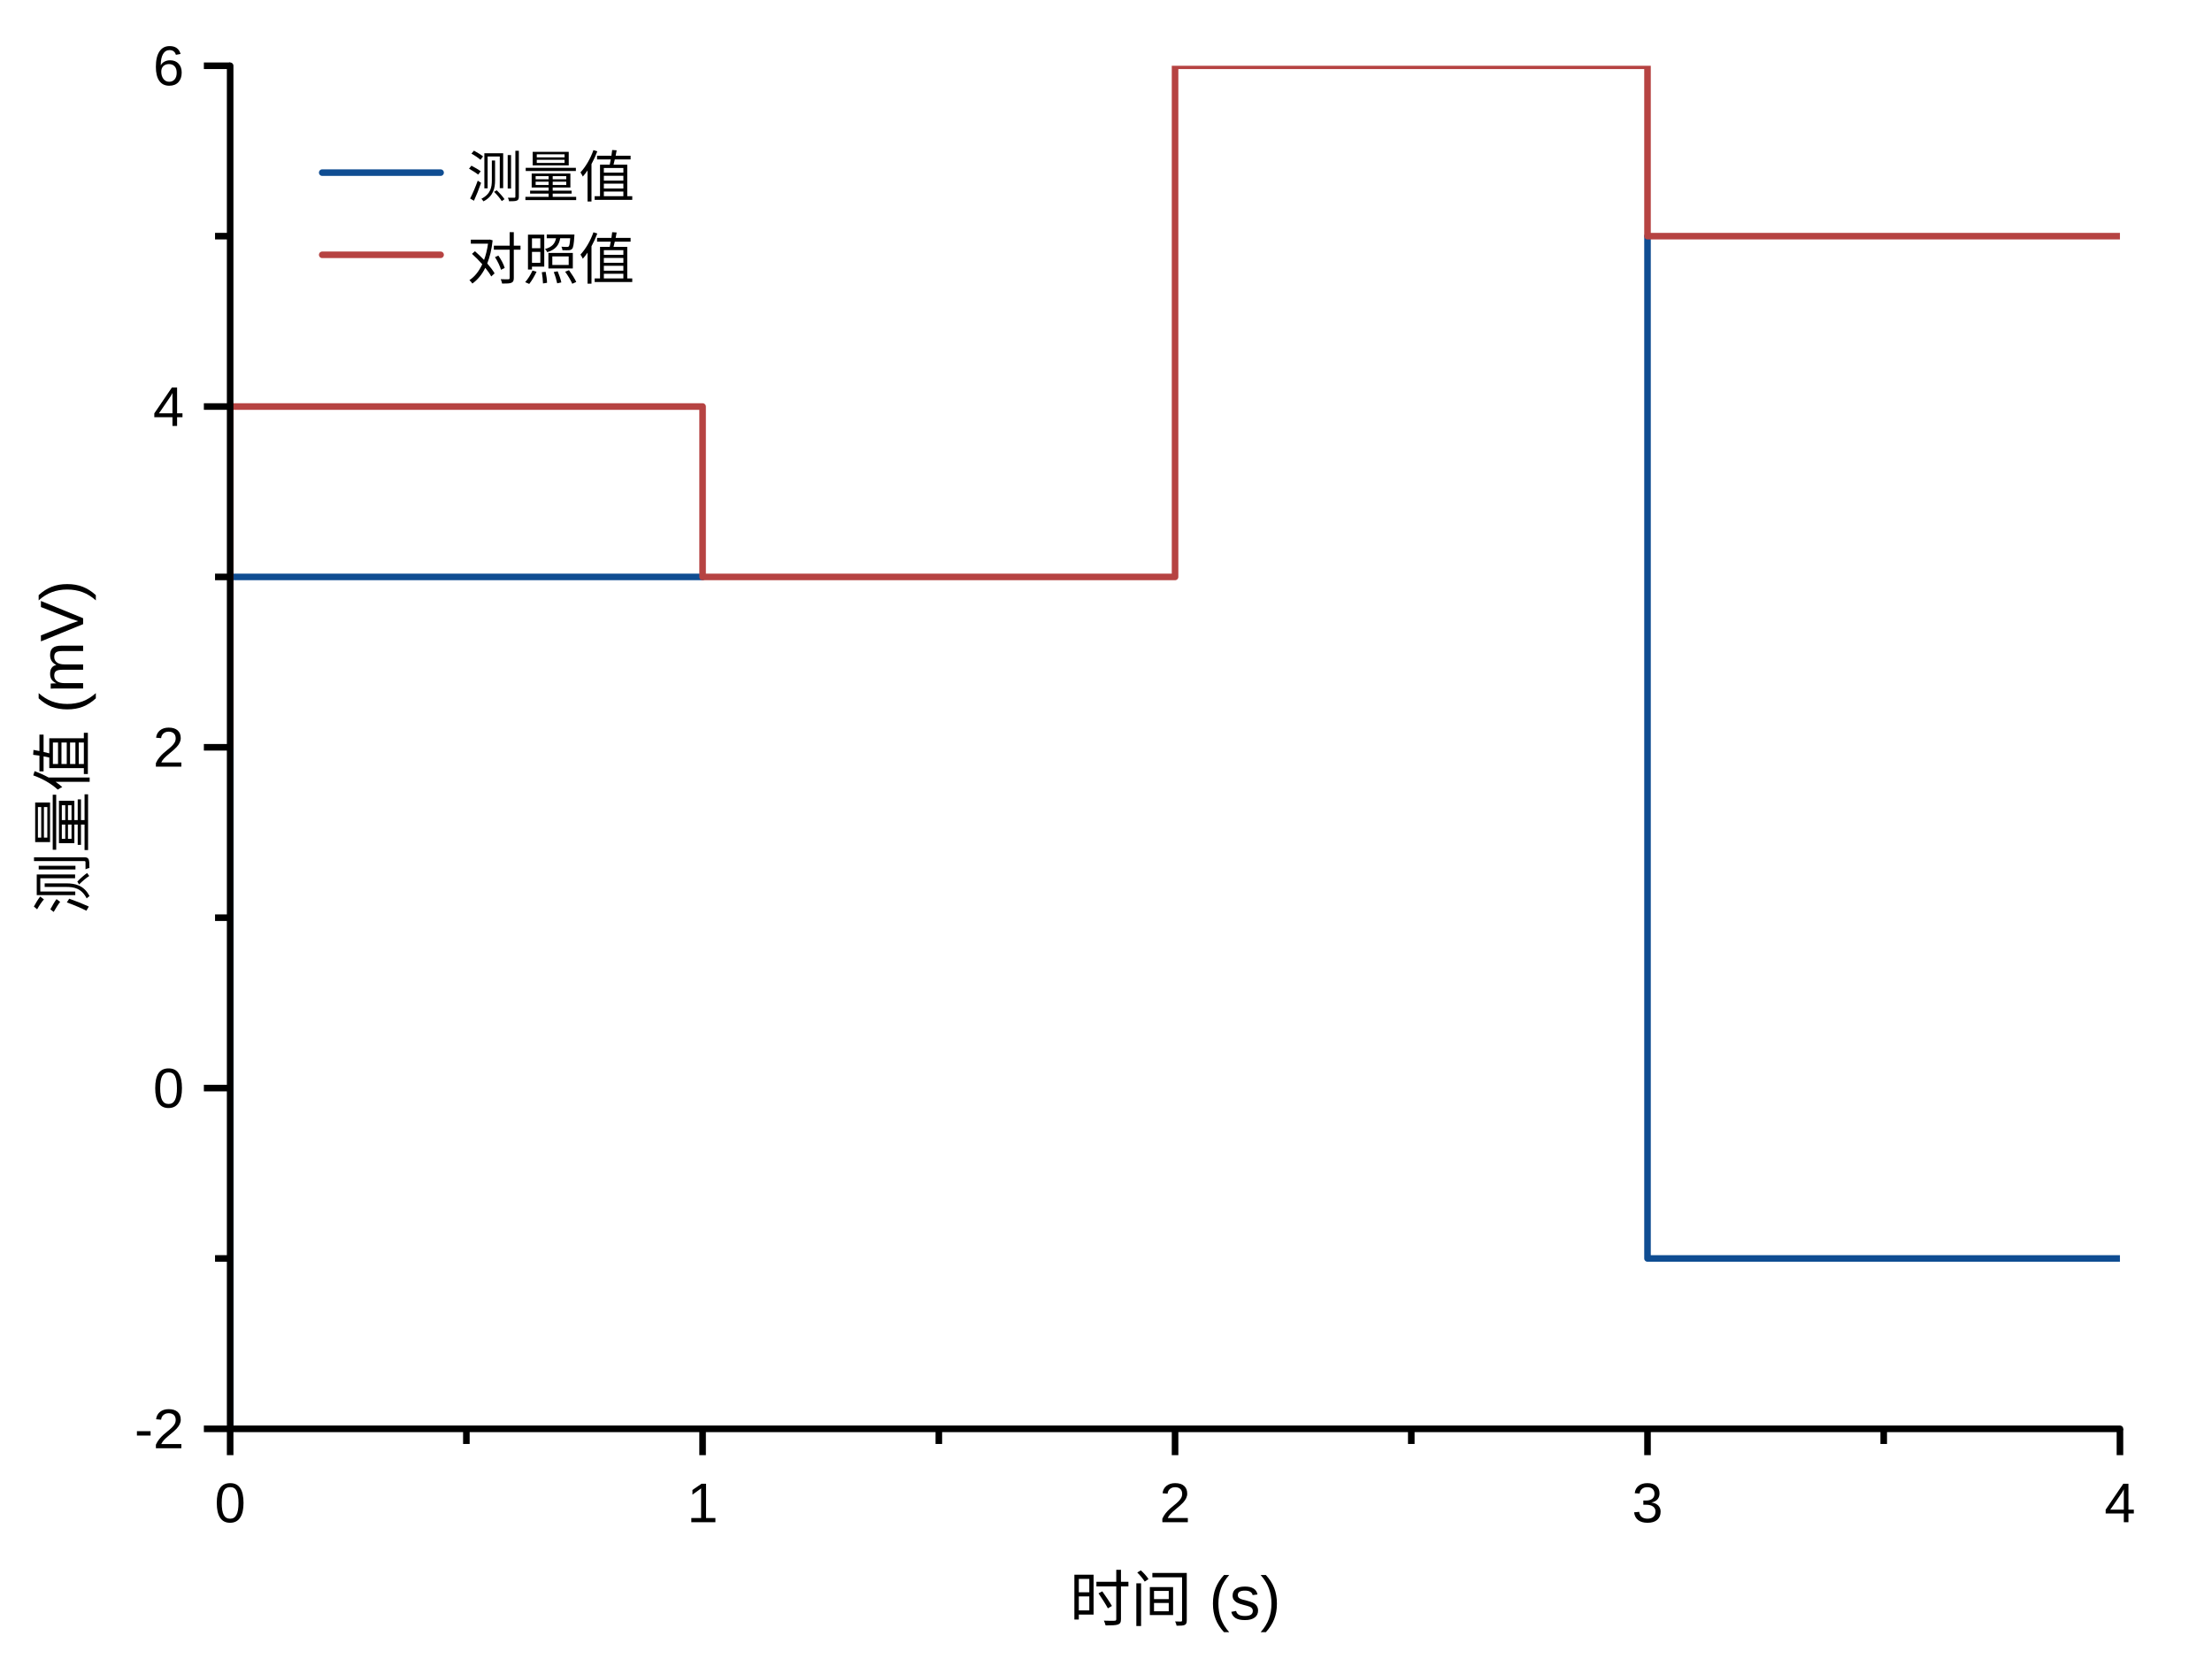
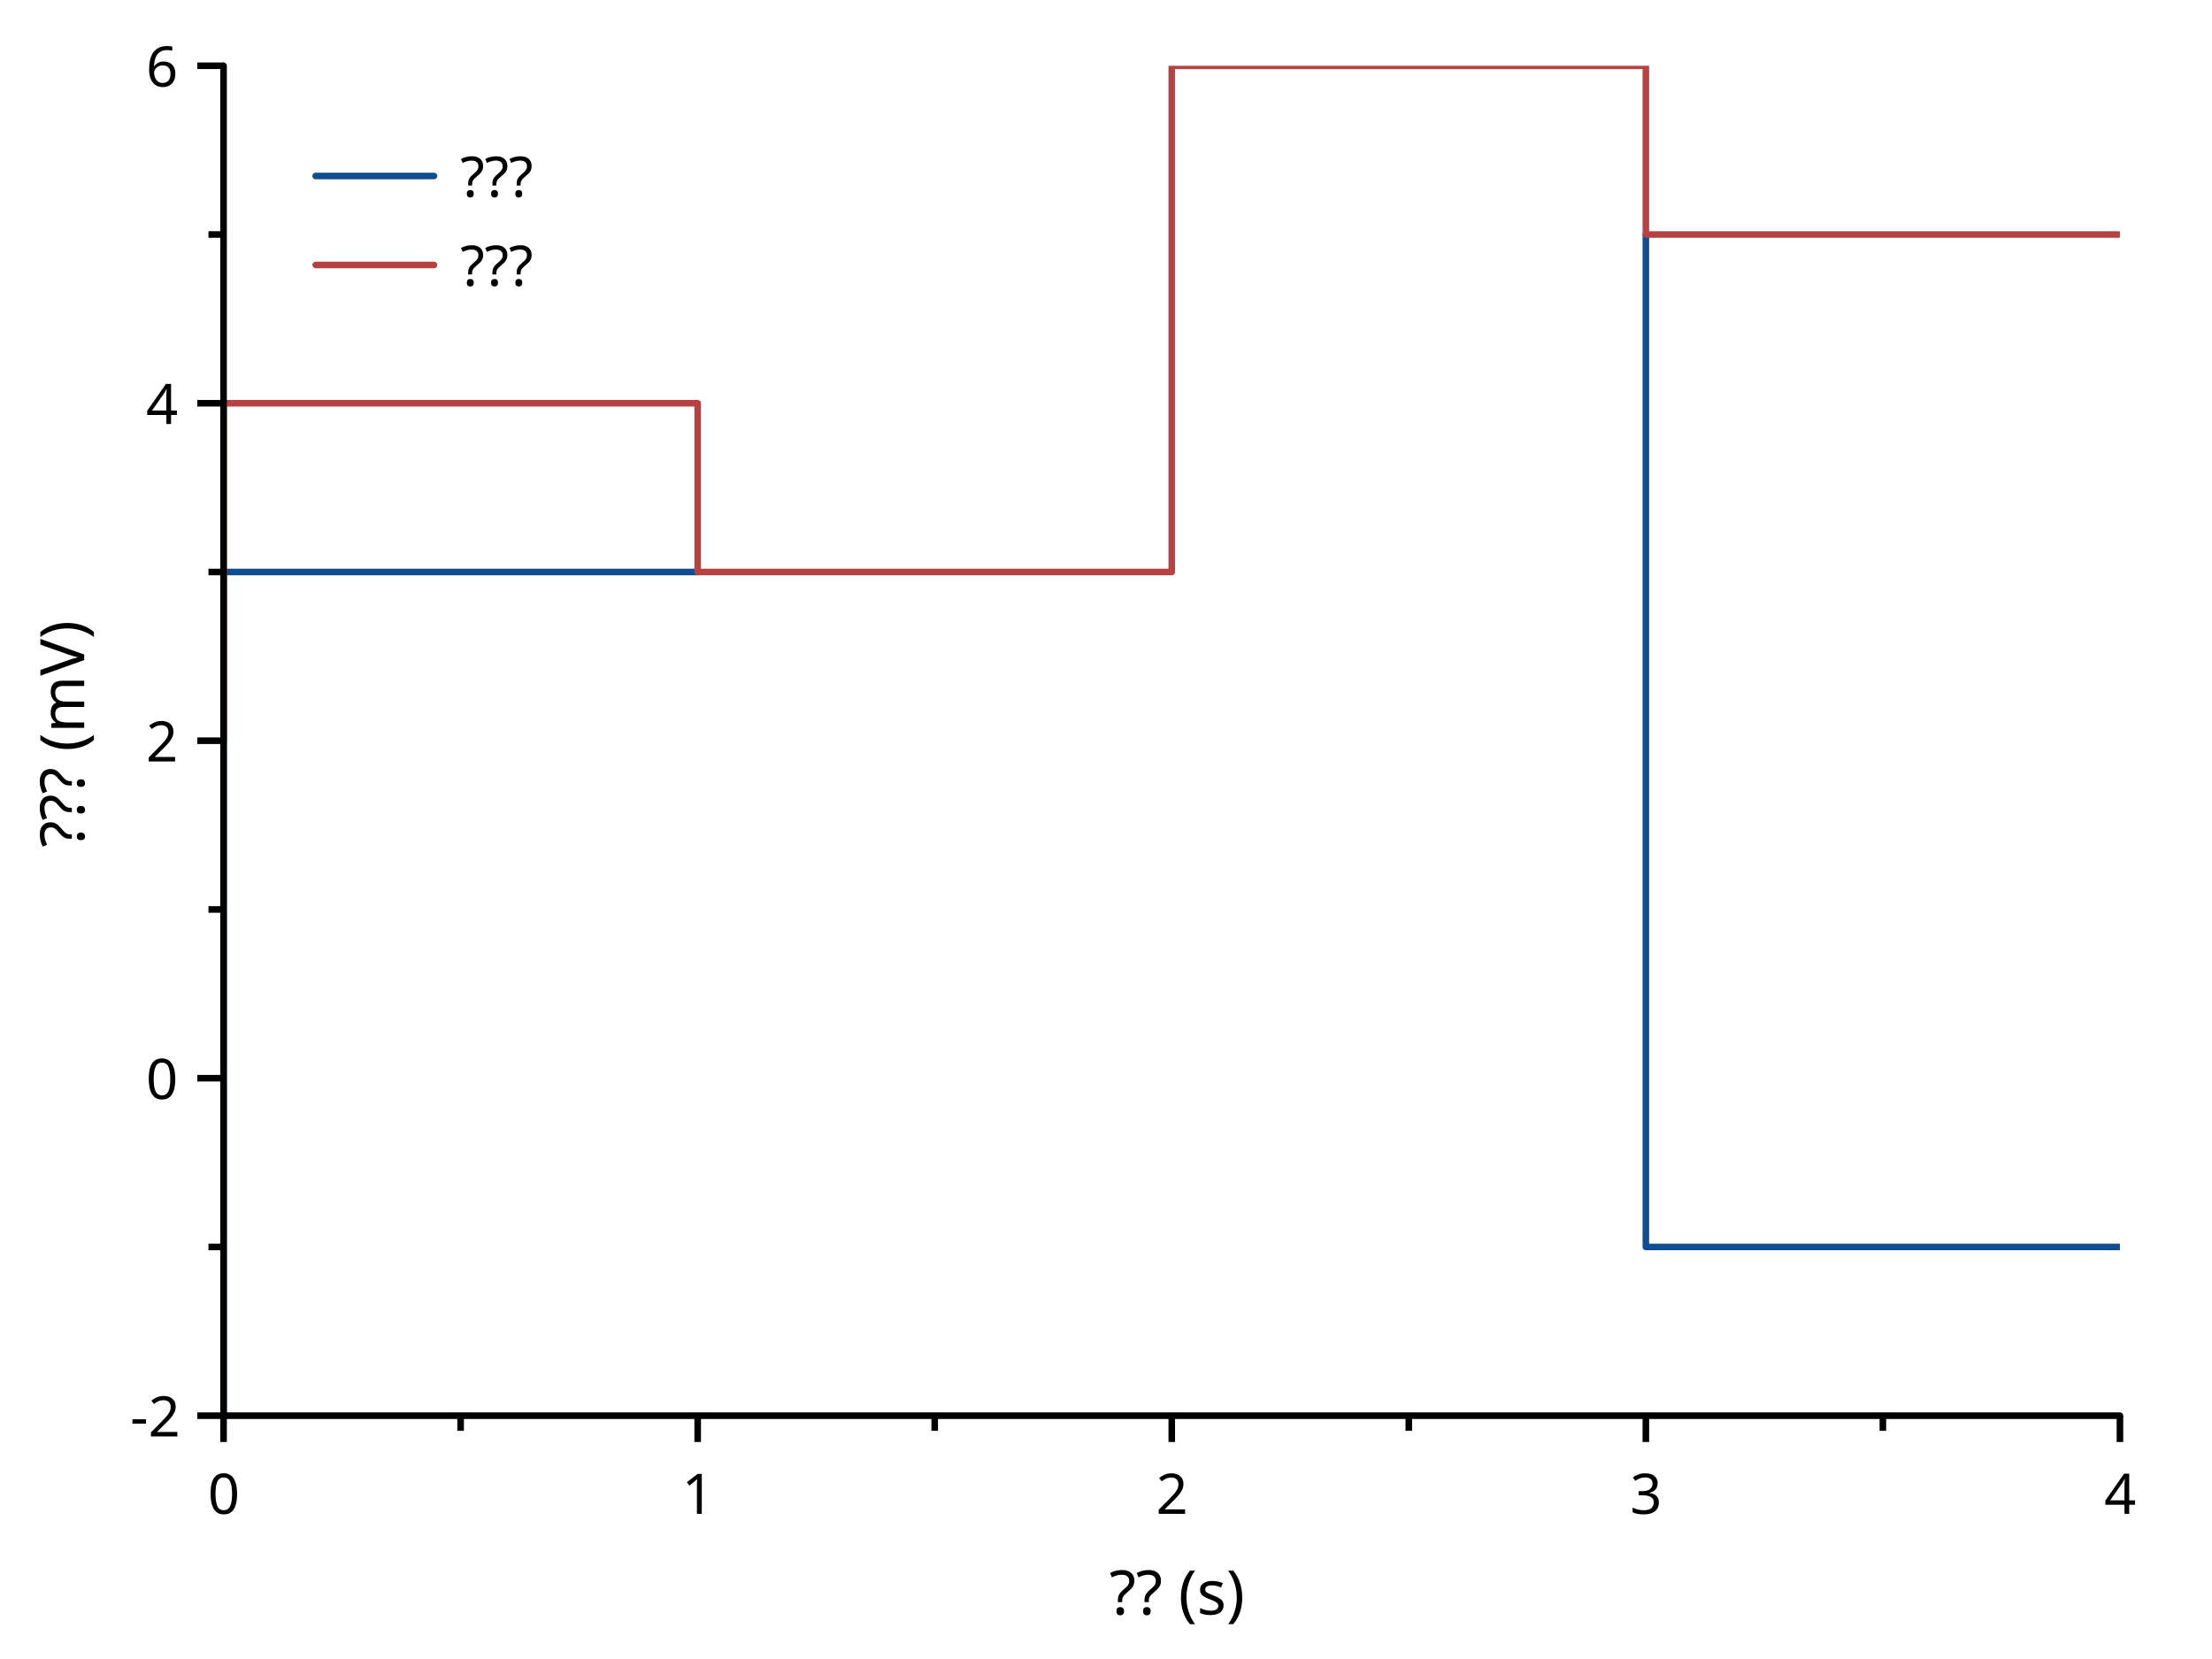
<svg xmlns="http://www.w3.org/2000/svg" width="210mm" height="157.5mm" viewBox="0 0 793.701 595.276" font-family="Arial, 'Microsoft YaHei', 'PingFang SC', 'Noto Sans CJK SC', sans-serif">
  <defs>
    <clipPath id="clip20">
-       <rect x="82.584" y="23.596" width="678.083" height="489.096" />
+       <rect x="80.225" y="23.596" width="680.442" height="484.377" />
    </clipPath>
  </defs>
  <rect x="0.00" y="0.00" width="793.70" height="595.28" fill="#ffffff" />
  <g clip-path="url(#clip20)">
-     <path d="M82.58,512.69L82.58,207.01L252.10,207.01" fill="none" stroke="#0f4d92" stroke-width="2.36" stroke-linejoin="round" stroke-linecap="round" />
-     <path d="M591.15,84.73L591.15,451.55L760.67,451.55" fill="none" stroke="#0f4d92" stroke-width="2.36" stroke-linejoin="round" stroke-linecap="round" />
-     <path d="M82.58,268.14L82.58,145.87L252.10,145.87L252.10,207.01L421.63,207.01L421.63,23.60L591.15,23.60L591.15,84.73L760.67,84.73" fill="none" stroke="#b64342" stroke-width="2.36" stroke-linejoin="round" stroke-linecap="round" />
+     <path d="M80.22,507.97L80.22,205.24L250.34,205.24" fill="none" stroke="#0f4d92" stroke-width="2.36" stroke-linejoin="round" stroke-linecap="round" />
+     <path d="M590.56,84.14L590.56,447.43L760.67,447.43" fill="none" stroke="#0f4d92" stroke-width="2.36" stroke-linejoin="round" stroke-linecap="round" />
+     <path d="M80.22,265.78L80.22,144.69L250.34,144.69L250.34,205.24L420.45,205.24L420.45,23.60L590.56,23.60L590.56,84.14L760.67,84.14" fill="none" stroke="#b64342" stroke-width="2.36" stroke-linejoin="round" stroke-linecap="round" />
  </g>
-   <path d="M82.58,23.60L82.58,512.69L760.67,512.69" fill="none" stroke="#000000" stroke-width="2.36" stroke-linejoin="round" stroke-linecap="round" />
-   <text x="82.58" y="539.24" text-anchor="middle" dominant-baseline="central" font-size="20.056" fill="#000000">0</text>
-   <text x="252.10" y="539.24" text-anchor="middle" dominant-baseline="central" font-size="20.056" fill="#000000">1</text>
-   <text x="421.63" y="539.24" text-anchor="middle" dominant-baseline="central" font-size="20.056" fill="#000000">2</text>
-   <text x="591.15" y="539.24" text-anchor="middle" dominant-baseline="central" font-size="20.056" fill="#000000">3</text>
-   <text x="760.67" y="539.24" text-anchor="middle" dominant-baseline="central" font-size="20.056" fill="#000000">4</text>
-   <text x="66.07" y="512.69" text-anchor="end" dominant-baseline="central" font-size="20.056" fill="#000000">-2</text>
-   <text x="66.07" y="390.42" text-anchor="end" dominant-baseline="central" font-size="20.056" fill="#000000">0</text>
-   <text x="66.07" y="268.14" text-anchor="end" dominant-baseline="central" font-size="20.056" fill="#000000">2</text>
-   <text x="66.07" y="145.87" text-anchor="end" dominant-baseline="central" font-size="20.056" fill="#000000">4</text>
-   <text x="66.07" y="23.60" text-anchor="end" dominant-baseline="central" font-size="20.056" fill="#000000">6</text>
-   <path d="M82.58,512.69L82.58,522.13M252.10,512.69L252.10,522.13M421.63,512.69L421.63,522.13M591.15,512.69L591.15,522.13M760.67,512.69L760.67,522.13M167.34,512.69L167.34,518.12M336.87,512.69L336.87,518.12M506.39,512.69L506.39,518.12M675.91,512.69L675.91,518.12M82.58,512.69L73.15,512.69M82.58,390.42L73.15,390.42M82.58,268.14L73.15,268.14M82.58,145.87L73.15,145.87M82.58,23.60L73.15,23.60M82.58,451.55L77.16,451.55M82.58,329.28L77.16,329.28M82.58,207.01L77.16,207.01M82.58,84.73L77.16,84.73" fill="none" stroke="#000000" stroke-width="2.36" />
-   <text x="421.63" y="572.07" text-anchor="middle" dominant-baseline="central" font-size="22.015" fill="#000000">时间 (s)</text>
-   <text transform="translate(20.80,268.14) rotate(-90)" text-anchor="middle" dominant-baseline="central" font-size="22.015" fill="#000000">测量值 (mV)</text>
-   <rect x="106.18" y="42.47" width="140.39" height="68.43" fill="#ffffff" />
-   <path d="M115.62,61.94L158.09,61.94" fill="none" stroke="#0f4d92" stroke-width="2.36" stroke-linejoin="round" stroke-linecap="round" />
-   <text x="167.53" y="61.94" text-anchor="start" dominant-baseline="central" font-size="20.056" fill="#000000">测量值</text>
-   <path d="M115.62,91.43L158.09,91.43" fill="none" stroke="#b64342" stroke-width="2.36" stroke-linejoin="round" stroke-linecap="round" />
-   <text x="167.53" y="91.43" text-anchor="start" dominant-baseline="central" font-size="20.056" fill="#000000">对照值</text>
+   <path d="M80.22,23.60L80.22,507.97L760.67,507.97" fill="none" stroke="#000000" stroke-width="2.36" stroke-linejoin="round" stroke-linecap="round" />
+   <g aria-label="0">
+     <text x="74.569" y="543.181" font-family="Ubuntu" font-size="20.056" font-weight="300" textLength="11.312" lengthAdjust="spacingAndGlyphs" xml:space="preserve" fill="#000000">0</text>
+   </g>
+   <g aria-label="1">
+     <text x="244.679" y="543.181" font-family="Ubuntu" font-size="20.056" font-weight="300" textLength="11.312" lengthAdjust="spacingAndGlyphs" xml:space="preserve" fill="#000000">1</text>
+   </g>
+   <g aria-label="2">
+     <text x="414.79" y="543.181" font-family="Ubuntu" font-size="20.056" font-weight="300" textLength="11.312" lengthAdjust="spacingAndGlyphs" xml:space="preserve" fill="#000000">2</text>
+   </g>
+   <g aria-label="3">
+     <text x="584.901" y="543.181" font-family="Ubuntu" font-size="20.056" font-weight="300" textLength="11.312" lengthAdjust="spacingAndGlyphs" xml:space="preserve" fill="#000000">3</text>
+   </g>
+   <g aria-label="4">
+     <text x="755.011" y="543.181" font-family="Ubuntu" font-size="20.056" font-weight="300" textLength="11.312" lengthAdjust="spacingAndGlyphs" xml:space="preserve" fill="#000000">4</text>
+   </g>
+   <g aria-label="-2">
+     <text x="46.74" y="515.423" font-family="Ubuntu" font-size="20.056" font-weight="300" textLength="16.968" lengthAdjust="spacingAndGlyphs" xml:space="preserve" fill="#000000">-2</text>
+   </g>
+   <g aria-label="0">
+     <text x="52.396" y="394.329" font-family="Ubuntu" font-size="20.056" font-weight="300" textLength="11.312" lengthAdjust="spacingAndGlyphs" xml:space="preserve" fill="#000000">0</text>
+   </g>
+   <g aria-label="2">
+     <text x="52.396" y="273.235" font-family="Ubuntu" font-size="20.056" font-weight="300" textLength="11.312" lengthAdjust="spacingAndGlyphs" xml:space="preserve" fill="#000000">2</text>
+   </g>
+   <g aria-label="4">
+     <text x="52.396" y="152.141" font-family="Ubuntu" font-size="20.056" font-weight="300" textLength="11.312" lengthAdjust="spacingAndGlyphs" xml:space="preserve" fill="#000000">4</text>
+   </g>
+   <g aria-label="6">
+     <text x="52.396" y="31.046" font-family="Ubuntu" font-size="20.056" font-weight="300" textLength="11.312" lengthAdjust="spacingAndGlyphs" xml:space="preserve" fill="#000000">6</text>
+   </g>
+   <path d="M80.22,507.97L80.22,517.41M250.34,507.97L250.34,517.41M420.45,507.97L420.45,517.41M590.56,507.97L590.56,517.41M760.67,507.97L760.67,517.41M165.28,507.97L165.28,513.40M335.39,507.97L335.39,513.40M505.50,507.97L505.50,513.40M675.61,507.97L675.61,513.40M80.22,507.97L70.79,507.97M80.22,386.88L70.79,386.88M80.22,265.78L70.79,265.78M80.22,144.69L70.79,144.69M80.22,23.60L70.79,23.60M80.22,447.43L74.80,447.43M80.22,326.33L74.80,326.33M80.22,205.24L74.80,205.24M80.22,84.14L74.80,84.14" fill="none" stroke="#000000" stroke-width="2.36" />
+   <g aria-label="时间 (s)">
+     <text x="398.035" y="579.287" font-family="Ubuntu" font-size="22.015" font-weight="300" textLength="44.822" lengthAdjust="spacingAndGlyphs" xml:space="preserve" fill="#000000">?? (s)</text>
+   </g>
+   <g aria-label="测量值 (mV)" transform="translate(22.03,265.78) rotate(-90)">
+     <text x="-38.25" y="8.178" font-family="Ubuntu" font-size="22.015" font-weight="300" textLength="76.501" lengthAdjust="spacingAndGlyphs" xml:space="preserve" fill="#000000">??? (mV)</text>
+   </g>
+   <rect x="103.82" y="42.47" width="103.09" height="73.28" fill="#ffffff" />
+   <path d="M113.26,63.15L155.73,63.15" fill="none" stroke="#0f4d92" stroke-width="2.36" stroke-linejoin="round" stroke-linecap="round" />
+   <g aria-label="测量值">
+     <text x="165.168" y="70.603" font-family="Ubuntu" font-size="20.056" font-weight="300" textLength="22.864" lengthAdjust="spacingAndGlyphs" xml:space="preserve" fill="#000000">???</text>
+   </g>
+   <path d="M113.26,95.07L155.73,95.07" fill="none" stroke="#b64342" stroke-width="2.36" stroke-linejoin="round" stroke-linecap="round" />
+   <g aria-label="对照值">
+     <text x="165.168" y="102.524" font-family="Ubuntu" font-size="20.056" font-weight="300" textLength="22.864" lengthAdjust="spacingAndGlyphs" xml:space="preserve" fill="#000000">???</text>
+   </g>
</svg>
